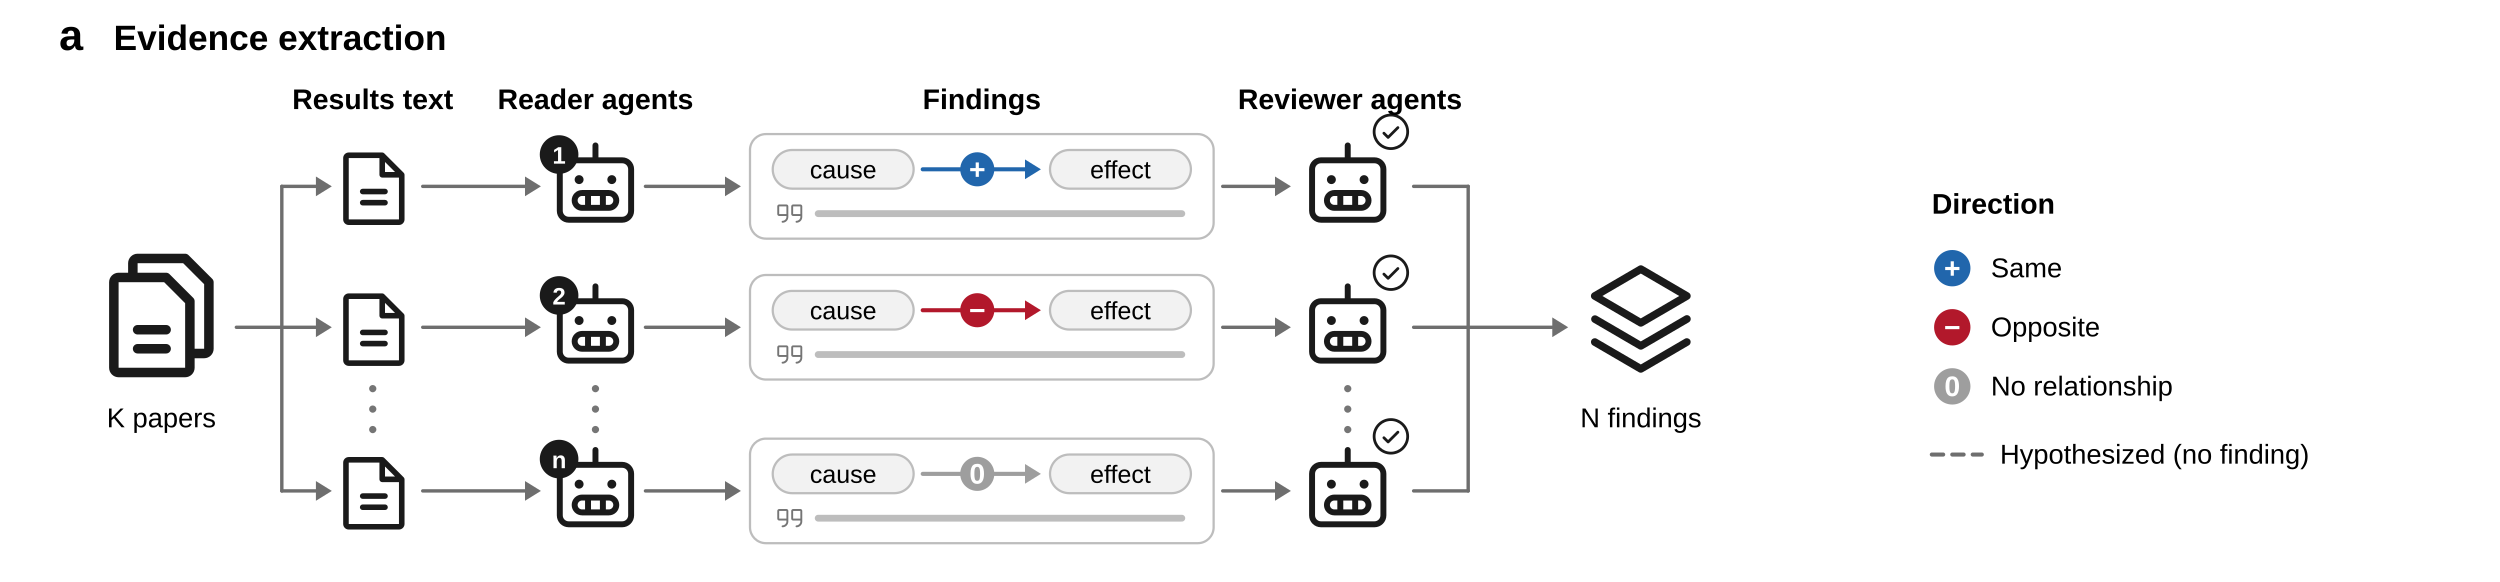
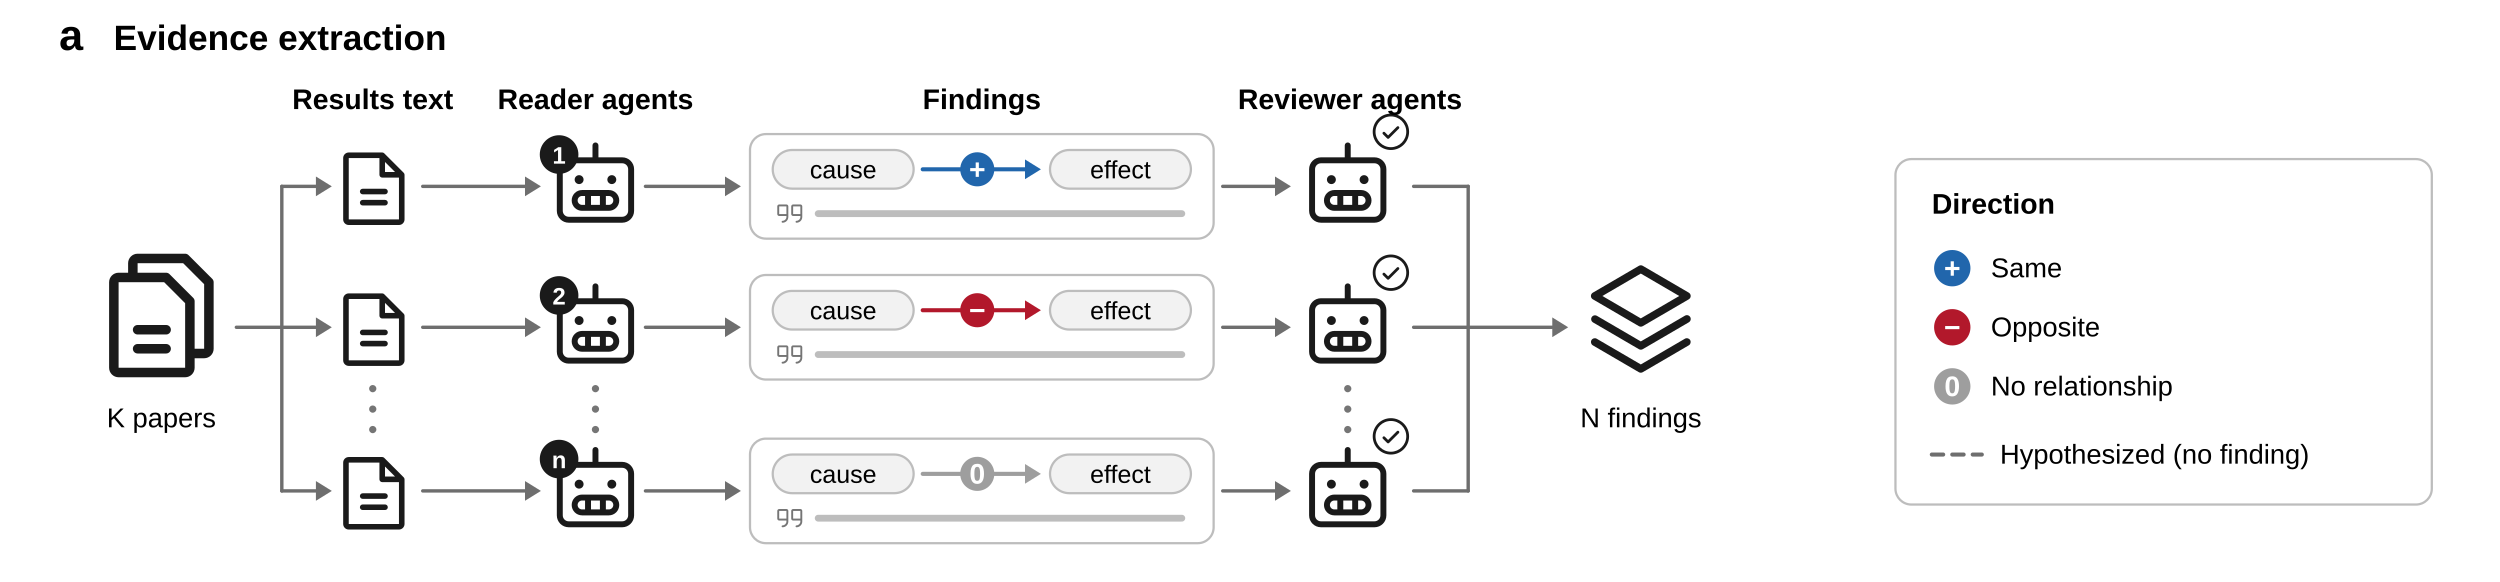
<svg xmlns="http://www.w3.org/2000/svg" viewBox="0 6 1100 256" font-family="Arial, Liberation Sans, Helvetica, sans-serif" role="img">
  <rect x="0" y="0" width="1100" height="850" rx="0" fill="#FFFFFF" />
  <text x="26" y="28" font-size="19" fill="#000000" font-weight="bold">a</text>
  <text x="50" y="28" font-size="15.5" fill="#000000" font-weight="bold">Evidence extraction</text>
  <g transform="translate(37.55,111.36) scale(0.2613636)">
    <path d="M213.66,66.34l-40-40A8,8,0,0,0,168,24H88A16,16,0,0,0,72,40V56H56A16,16,0,0,0,40,72V216a16,16,0,0,0,16,16H168a16,16,0,0,0,16-16V200h16a16,16,0,0,0,16-16V72A8,8,0,0,0,213.66,66.34ZM168,216H56V72h76.69L168,107.31v84.53c0,.06,0,.11,0,.16s0,.1,0,.16V216Zm32-32H184V104a8,8,0,0,0-2.34-5.66l-40-40A8,8,0,0,0,136,56H88V40h76.69L200,75.31Zm-56-32a8,8,0,0,1-8,8H88a8,8,0,0,1,0-16h48A8,8,0,0,1,144,152Zm0,32a8,8,0,0,1-8,8H88a8,8,0,0,1,0-16h48A8,8,0,0,1,144,184Z" fill="#1A1A1A" fill-rule="evenodd" />
  </g>
  <text x="71" y="194" font-size="12" fill="#000000" text-anchor="middle">K papers</text>
  <line x1="104" y1="150" x2="124" y2="150" stroke="#6E6E6E" stroke-width="1.5" stroke-linecap="round" />
  <line x1="124" y1="88" x2="124" y2="222" stroke="#6E6E6E" stroke-width="1.5" stroke-linecap="round" />
  <text x="164" y="54" font-size="12.5" fill="#000000" font-weight="bold" text-anchor="middle">Results text</text>
  <circle cx="164" cy="177" r="1.6" fill="#757575" />
  <circle cx="164" cy="186" r="1.6" fill="#757575" />
  <circle cx="164" cy="195" r="1.6" fill="#757575" />
  <text x="262" y="54" font-size="12.5" fill="#000000" font-weight="bold" text-anchor="middle">Reader agents</text>
  <line x1="124" y1="88" x2="139.0" y2="88.0" stroke="#6E6E6E" stroke-width="1.5" stroke-linecap="round" />
  <polygon points="146.00,88.00 139.00,83.66 139.00,92.34" fill="#6E6E6E" />
  <g transform="translate(144.86,69.41) scale(0.1534091)">
    <path d="M213.66,82.34l-56-56A8,8,0,0,0,152,24H56A16,16,0,0,0,40,40V216a16,16,0,0,0,16,16H200a16,16,0,0,0,16-16V88A8,8,0,0,0,213.66,82.34ZM160,51.31,188.69,80H160ZM200,216H56V40h88V88a8,8,0,0,0,8,8h48V216Zm-32-80a8,8,0,0,1-8,8H96a8,8,0,0,1,0-16h64A8,8,0,0,1,168,136Zm0,32a8,8,0,0,1-8,8H96a8,8,0,0,1,0-16h64A8,8,0,0,1,168,168Z" fill="#1A1A1A" fill-rule="evenodd" />
  </g>
  <line x1="186" y1="88" x2="231.0" y2="88.0" stroke="#6E6E6E" stroke-width="1.5" stroke-linecap="round" />
  <polygon points="238.00,88.00 231.00,83.66 231.00,92.34" fill="#6E6E6E" />
  <g transform="translate(241.08,67.38) scale(0.1634615)">
    <path d="M200,48H136V16a8,8,0,0,0-16,0V48H56A32,32,0,0,0,24,80V192a32,32,0,0,0,32,32H200a32,32,0,0,0,32-32V80A32,32,0,0,0,200,48Zm16,144a16,16,0,0,1-16,16H56a16,16,0,0,1-16-16V80A16,16,0,0,1,56,64H200a16,16,0,0,1,16,16Zm-52-56H92a28,28,0,0,0,0,56h72a28,28,0,0,0,0-56Zm-24,16v24H116V152ZM80,164a12,12,0,0,1,12-12h8v24H92A12,12,0,0,1,80,164Zm84,12h-8V152h8a12,12,0,0,1,0,24ZM72,108a12,12,0,1,1,12,12A12,12,0,0,1,72,108Zm88,0a12,12,0,1,1,12,12A12,12,0,0,1,160,108Z" fill="#1A1A1A" fill-rule="evenodd" />
  </g>
  <circle cx="246" cy="74" r="8.5" fill="#1A1A1A" />
  <text x="246" y="78" font-size="10.5" fill="#FFFFFF" font-weight="bold" text-anchor="middle">1</text>
  <line x1="124" y1="150" x2="139.0" y2="150.0" stroke="#6E6E6E" stroke-width="1.5" stroke-linecap="round" />
  <polygon points="146.00,150.00 139.00,145.66 139.00,154.34" fill="#6E6E6E" />
  <g transform="translate(144.86,131.41) scale(0.1534091)">
    <path d="M213.66,82.34l-56-56A8,8,0,0,0,152,24H56A16,16,0,0,0,40,40V216a16,16,0,0,0,16,16H200a16,16,0,0,0,16-16V88A8,8,0,0,0,213.66,82.34ZM160,51.31,188.69,80H160ZM200,216H56V40h88V88a8,8,0,0,0,8,8h48V216Zm-32-80a8,8,0,0,1-8,8H96a8,8,0,0,1,0-16h64A8,8,0,0,1,168,136Zm0,32a8,8,0,0,1-8,8H96a8,8,0,0,1,0-16h64A8,8,0,0,1,168,168Z" fill="#1A1A1A" fill-rule="evenodd" />
  </g>
  <line x1="186" y1="150" x2="231.0" y2="150.0" stroke="#6E6E6E" stroke-width="1.5" stroke-linecap="round" />
  <polygon points="238.00,150.00 231.00,145.66 231.00,154.34" fill="#6E6E6E" />
  <g transform="translate(241.08,129.38) scale(0.1634615)">
    <path d="M200,48H136V16a8,8,0,0,0-16,0V48H56A32,32,0,0,0,24,80V192a32,32,0,0,0,32,32H200a32,32,0,0,0,32-32V80A32,32,0,0,0,200,48Zm16,144a16,16,0,0,1-16,16H56a16,16,0,0,1-16-16V80A16,16,0,0,1,56,64H200a16,16,0,0,1,16,16Zm-52-56H92a28,28,0,0,0,0,56h72a28,28,0,0,0,0-56Zm-24,16v24H116V152ZM80,164a12,12,0,0,1,12-12h8v24H92A12,12,0,0,1,80,164Zm84,12h-8V152h8a12,12,0,0,1,0,24ZM72,108a12,12,0,1,1,12,12A12,12,0,0,1,72,108Zm88,0a12,12,0,1,1,12,12A12,12,0,0,1,160,108Z" fill="#1A1A1A" fill-rule="evenodd" />
  </g>
  <circle cx="246" cy="136" r="8.5" fill="#1A1A1A" />
  <text x="246" y="140" font-size="10.5" fill="#FFFFFF" font-weight="bold" text-anchor="middle">2</text>
  <line x1="124" y1="222" x2="139.0" y2="222.0" stroke="#6E6E6E" stroke-width="1.5" stroke-linecap="round" />
  <polygon points="146.00,222.00 139.00,217.66 139.00,226.34" fill="#6E6E6E" />
  <g transform="translate(144.86,203.41) scale(0.1534091)">
    <path d="M213.66,82.34l-56-56A8,8,0,0,0,152,24H56A16,16,0,0,0,40,40V216a16,16,0,0,0,16,16H200a16,16,0,0,0,16-16V88A8,8,0,0,0,213.66,82.34ZM160,51.31,188.69,80H160ZM200,216H56V40h88V88a8,8,0,0,0,8,8h48V216Zm-32-80a8,8,0,0,1-8,8H96a8,8,0,0,1,0-16h64A8,8,0,0,1,168,136Zm0,32a8,8,0,0,1-8,8H96a8,8,0,0,1,0-16h64A8,8,0,0,1,168,168Z" fill="#1A1A1A" fill-rule="evenodd" />
  </g>
  <line x1="186" y1="222" x2="231.0" y2="222.0" stroke="#6E6E6E" stroke-width="1.5" stroke-linecap="round" />
  <polygon points="238.00,222.00 231.00,217.66 231.00,226.34" fill="#6E6E6E" />
  <g transform="translate(241.08,201.38) scale(0.1634615)">
    <path d="M200,48H136V16a8,8,0,0,0-16,0V48H56A32,32,0,0,0,24,80V192a32,32,0,0,0,32,32H200a32,32,0,0,0,32-32V80A32,32,0,0,0,200,48Zm16,144a16,16,0,0,1-16,16H56a16,16,0,0,1-16-16V80A16,16,0,0,1,56,64H200a16,16,0,0,1,16,16Zm-52-56H92a28,28,0,0,0,0,56h72a28,28,0,0,0,0-56Zm-24,16v24H116V152ZM80,164a12,12,0,0,1,12-12h8v24H92A12,12,0,0,1,80,164Zm84,12h-8V152h8a12,12,0,0,1,0,24ZM72,108a12,12,0,1,1,12,12A12,12,0,0,1,72,108Zm88,0a12,12,0,1,1,12,12A12,12,0,0,1,160,108Z" fill="#1A1A1A" fill-rule="evenodd" />
  </g>
  <circle cx="246" cy="208" r="8.5" fill="#1A1A1A" />
  <text x="246" y="212" font-size="10.5" fill="#FFFFFF" font-weight="bold" text-anchor="middle">n</text>
  <circle cx="262" cy="177" r="1.6" fill="#757575" />
  <circle cx="262" cy="186" r="1.6" fill="#757575" />
  <circle cx="262" cy="195" r="1.6" fill="#757575" />
  <text x="432" y="54" font-size="12.5" fill="#000000" font-weight="bold" text-anchor="middle">Findings</text>
  <line x1="284" y1="88" x2="319.0" y2="88.0" stroke="#6E6E6E" stroke-width="1.5" stroke-linecap="round" />
  <polygon points="326.00,88.00 319.00,83.66 319.00,92.34" fill="#6E6E6E" />
  <rect x="330" y="65.0" width="204" height="46" rx="7" fill="#FFFFFF" stroke="#BDBDBD" stroke-width="1" />
  <rect x="340" y="72.0" width="62" height="17" rx="8.5" fill="#F2F2F2" stroke="#BDBDBD" stroke-width="1" />
  <text x="371.0" y="84.46" font-size="11" fill="#000000" text-anchor="middle">cause</text>
  <rect x="462" y="72.0" width="62" height="17" rx="8.5" fill="#F2F2F2" stroke="#BDBDBD" stroke-width="1" />
  <text x="493.0" y="84.46" font-size="11" fill="#000000" text-anchor="middle">effect</text>
  <line x1="406" y1="80.5" x2="451.0" y2="80.5" stroke="#2166AC" stroke-width="1.8" stroke-linecap="round" />
  <polygon points="458.00,80.50 451.00,76.16 451.00,84.84" fill="#2166AC" />
  <circle cx="430.0" cy="80.5" r="7.5" fill="#2166AC" />
  <text x="430.0" y="84.8" font-size="12.5" fill="#FFFFFF" font-weight="bold" text-anchor="middle">+</text>
  <g transform="translate(340.73,93.00) scale(0.05288462)">
    <path d="M100,56H40A16,16,0,0,0,24,72v64a16,16,0,0,0,16,16h60v8a32,32,0,0,1-32,32,8,8,0,0,0,0,16,48.05,48.05,0,0,0,48-48V72A16,16,0,0,0,100,56Zm0,80H40V72h60ZM216,56H156a16,16,0,0,0-16,16v64a16,16,0,0,0,16,16h60v8a32,32,0,0,1-32,32,8,8,0,0,0,0,16,48.05,48.05,0,0,0,48-48V72A16,16,0,0,0,216,56Zm0,80H156V72h60Z" fill="#757575" fill-rule="evenodd" />
  </g>
  <line x1="360" y1="100.0" x2="520" y2="100.0" stroke="#BDBDBD" stroke-width="3" stroke-linecap="round" />
  <line x1="538" y1="88" x2="561.0" y2="88.0" stroke="#6E6E6E" stroke-width="1.5" stroke-linecap="round" />
  <polygon points="568.00,88.00 561.00,83.66 561.00,92.34" fill="#6E6E6E" />
  <g transform="translate(572.08,67.38) scale(0.1634615)">
    <path d="M200,48H136V16a8,8,0,0,0-16,0V48H56A32,32,0,0,0,24,80V192a32,32,0,0,0,32,32H200a32,32,0,0,0,32-32V80A32,32,0,0,0,200,48Zm16,144a16,16,0,0,1-16,16H56a16,16,0,0,1-16-16V80A16,16,0,0,1,56,64H200a16,16,0,0,1,16,16Zm-52-56H92a28,28,0,0,0,0,56h72a28,28,0,0,0,0-56Zm-24,16v24H116V152ZM80,164a12,12,0,0,1,12-12h8v24H92A12,12,0,0,1,80,164Zm84,12h-8V152h8a12,12,0,0,1,0,24ZM72,108a12,12,0,1,1,12,12A12,12,0,0,1,72,108Zm88,0a12,12,0,1,1,12,12A12,12,0,0,1,160,108Z" fill="#1A1A1A" fill-rule="evenodd" />
  </g>
  <g transform="translate(602.15,54.15) scale(0.07692308)">
    <path d="M173.66,98.34a8,8,0,0,1,0,11.32l-56,56a8,8,0,0,1-11.32,0l-24-24a8,8,0,0,1,11.32-11.32L112,148.69l50.34-50.35A8,8,0,0,1,173.66,98.34ZM232,128A104,104,0,1,1,128,24,104.11,104.11,0,0,1,232,128Zm-16,0a88,88,0,1,0-88,88A88.1,88.1,0,0,0,216,128Z" fill="#1A1A1A" fill-rule="evenodd" />
  </g>
  <line x1="622" y1="88" x2="646" y2="88" stroke="#6E6E6E" stroke-width="1.5" stroke-linecap="round" />
  <line x1="284" y1="150" x2="319.0" y2="150.0" stroke="#6E6E6E" stroke-width="1.5" stroke-linecap="round" />
  <polygon points="326.00,150.00 319.00,145.66 319.00,154.34" fill="#6E6E6E" />
  <rect x="330" y="127.0" width="204" height="46" rx="7" fill="#FFFFFF" stroke="#BDBDBD" stroke-width="1" />
  <rect x="340" y="134.0" width="62" height="17" rx="8.5" fill="#F2F2F2" stroke="#BDBDBD" stroke-width="1" />
  <text x="371.0" y="146.46" font-size="11" fill="#000000" text-anchor="middle">cause</text>
  <rect x="462" y="134.0" width="62" height="17" rx="8.5" fill="#F2F2F2" stroke="#BDBDBD" stroke-width="1" />
  <text x="493.0" y="146.46" font-size="11" fill="#000000" text-anchor="middle">effect</text>
  <line x1="406" y1="142.5" x2="451.0" y2="142.5" stroke="#B2182B" stroke-width="1.8" stroke-linecap="round" />
  <polygon points="458.00,142.50 451.00,138.16 451.00,146.84" fill="#B2182B" />
  <circle cx="430.0" cy="142.5" r="7.5" fill="#B2182B" />
  <text x="430.0" y="146.8" font-size="12.5" fill="#FFFFFF" font-weight="bold" text-anchor="middle">−</text>
  <g transform="translate(340.73,155.00) scale(0.05288462)">
    <path d="M100,56H40A16,16,0,0,0,24,72v64a16,16,0,0,0,16,16h60v8a32,32,0,0,1-32,32,8,8,0,0,0,0,16,48.05,48.05,0,0,0,48-48V72A16,16,0,0,0,100,56Zm0,80H40V72h60ZM216,56H156a16,16,0,0,0-16,16v64a16,16,0,0,0,16,16h60v8a32,32,0,0,1-32,32,8,8,0,0,0,0,16,48.05,48.05,0,0,0,48-48V72A16,16,0,0,0,216,56Zm0,80H156V72h60Z" fill="#757575" fill-rule="evenodd" />
  </g>
  <line x1="360" y1="162.0" x2="520" y2="162.0" stroke="#BDBDBD" stroke-width="3" stroke-linecap="round" />
  <line x1="538" y1="150" x2="561.0" y2="150.0" stroke="#6E6E6E" stroke-width="1.5" stroke-linecap="round" />
  <polygon points="568.00,150.00 561.00,145.66 561.00,154.34" fill="#6E6E6E" />
  <g transform="translate(572.08,129.38) scale(0.1634615)">
    <path d="M200,48H136V16a8,8,0,0,0-16,0V48H56A32,32,0,0,0,24,80V192a32,32,0,0,0,32,32H200a32,32,0,0,0,32-32V80A32,32,0,0,0,200,48Zm16,144a16,16,0,0,1-16,16H56a16,16,0,0,1-16-16V80A16,16,0,0,1,56,64H200a16,16,0,0,1,16,16Zm-52-56H92a28,28,0,0,0,0,56h72a28,28,0,0,0,0-56Zm-24,16v24H116V152ZM80,164a12,12,0,0,1,12-12h8v24H92A12,12,0,0,1,80,164Zm84,12h-8V152h8a12,12,0,0,1,0,24ZM72,108a12,12,0,1,1,12,12A12,12,0,0,1,72,108Zm88,0a12,12,0,1,1,12,12A12,12,0,0,1,160,108Z" fill="#1A1A1A" fill-rule="evenodd" />
  </g>
  <g transform="translate(602.15,116.15) scale(0.07692308)">
    <path d="M173.66,98.34a8,8,0,0,1,0,11.32l-56,56a8,8,0,0,1-11.32,0l-24-24a8,8,0,0,1,11.32-11.32L112,148.69l50.34-50.35A8,8,0,0,1,173.66,98.34ZM232,128A104,104,0,1,1,128,24,104.11,104.11,0,0,1,232,128Zm-16,0a88,88,0,1,0-88,88A88.1,88.1,0,0,0,216,128Z" fill="#1A1A1A" fill-rule="evenodd" />
  </g>
  <line x1="622" y1="150" x2="646" y2="150" stroke="#6E6E6E" stroke-width="1.5" stroke-linecap="round" />
  <line x1="284" y1="222" x2="319.0" y2="222.0" stroke="#6E6E6E" stroke-width="1.5" stroke-linecap="round" />
  <polygon points="326.00,222.00 319.00,217.66 319.00,226.34" fill="#6E6E6E" />
  <rect x="330" y="199.0" width="204" height="46" rx="7" fill="#FFFFFF" stroke="#BDBDBD" stroke-width="1" />
  <rect x="340" y="206.0" width="62" height="17" rx="8.5" fill="#F2F2F2" stroke="#BDBDBD" stroke-width="1" />
  <text x="371.0" y="218.46" font-size="11" fill="#000000" text-anchor="middle">cause</text>
  <rect x="462" y="206.0" width="62" height="17" rx="8.5" fill="#F2F2F2" stroke="#BDBDBD" stroke-width="1" />
  <text x="493.0" y="218.46" font-size="11" fill="#000000" text-anchor="middle">effect</text>
  <line x1="406" y1="214.5" x2="451.0" y2="214.5" stroke="#9E9E9E" stroke-width="1.8" stroke-linecap="round" />
  <polygon points="458.00,214.50 451.00,210.16 451.00,218.84" fill="#9E9E9E" />
  <circle cx="430.0" cy="214.5" r="7.5" fill="#9E9E9E" />
  <text x="430.0" y="218.8" font-size="12.5" fill="#FFFFFF" font-weight="bold" text-anchor="middle">0</text>
  <g transform="translate(340.73,227.00) scale(0.05288462)">
    <path d="M100,56H40A16,16,0,0,0,24,72v64a16,16,0,0,0,16,16h60v8a32,32,0,0,1-32,32,8,8,0,0,0,0,16,48.05,48.05,0,0,0,48-48V72A16,16,0,0,0,100,56Zm0,80H40V72h60ZM216,56H156a16,16,0,0,0-16,16v64a16,16,0,0,0,16,16h60v8a32,32,0,0,1-32,32,8,8,0,0,0,0,16,48.05,48.05,0,0,0,48-48V72A16,16,0,0,0,216,56Zm0,80H156V72h60Z" fill="#757575" fill-rule="evenodd" />
  </g>
  <line x1="360" y1="234.0" x2="520" y2="234.0" stroke="#BDBDBD" stroke-width="3" stroke-linecap="round" />
  <line x1="538" y1="222" x2="561.0" y2="222.0" stroke="#6E6E6E" stroke-width="1.5" stroke-linecap="round" />
  <polygon points="568.00,222.00 561.00,217.66 561.00,226.34" fill="#6E6E6E" />
  <g transform="translate(572.08,201.38) scale(0.1634615)">
    <path d="M200,48H136V16a8,8,0,0,0-16,0V48H56A32,32,0,0,0,24,80V192a32,32,0,0,0,32,32H200a32,32,0,0,0,32-32V80A32,32,0,0,0,200,48Zm16,144a16,16,0,0,1-16,16H56a16,16,0,0,1-16-16V80A16,16,0,0,1,56,64H200a16,16,0,0,1,16,16Zm-52-56H92a28,28,0,0,0,0,56h72a28,28,0,0,0,0-56Zm-24,16v24H116V152ZM80,164a12,12,0,0,1,12-12h8v24H92A12,12,0,0,1,80,164Zm84,12h-8V152h8a12,12,0,0,1,0,24ZM72,108a12,12,0,1,1,12,12A12,12,0,0,1,72,108Zm88,0a12,12,0,1,1,12,12A12,12,0,0,1,160,108Z" fill="#1A1A1A" fill-rule="evenodd" />
  </g>
  <g transform="translate(602.15,188.15) scale(0.07692308)">
    <path d="M173.66,98.34a8,8,0,0,1,0,11.32l-56,56a8,8,0,0,1-11.32,0l-24-24a8,8,0,0,1,11.32-11.32L112,148.69l50.34-50.35A8,8,0,0,1,173.66,98.34ZM232,128A104,104,0,1,1,128,24,104.11,104.11,0,0,1,232,128Zm-16,0a88,88,0,1,0-88,88A88.1,88.1,0,0,0,216,128Z" fill="#1A1A1A" fill-rule="evenodd" />
  </g>
  <line x1="622" y1="222" x2="646" y2="222" stroke="#6E6E6E" stroke-width="1.5" stroke-linecap="round" />
  <line x1="646" y1="88" x2="646" y2="222" stroke="#6E6E6E" stroke-width="1.5" stroke-linecap="round" />
  <line x1="646" y1="150" x2="683.0" y2="150.0" stroke="#6E6E6E" stroke-width="1.5" stroke-linecap="round" />
  <polygon points="690.00,150.00 683.00,145.66 683.00,154.34" fill="#6E6E6E" />
  <text x="594" y="54" font-size="12.5" fill="#000000" font-weight="bold" text-anchor="middle">Reviewer agents</text>
  <circle cx="593" cy="177" r="1.6" fill="#757575" />
  <circle cx="593" cy="186" r="1.6" fill="#757575" />
  <circle cx="593" cy="195" r="1.6" fill="#757575" />
  <g transform="translate(694.94,119.35) scale(0.2110312)">
    <path d="M230.91,172A8,8,0,0,1,228,182.91l-96,56a8,8,0,0,1-8.06,0l-96-56A8,8,0,0,1,36,169.09l92,53.65,92-53.65A8,8,0,0,1,230.91,172ZM220,121.09l-92,53.65L36,121.09A8,8,0,0,0,28,134.91l96,56a8,8,0,0,0,8.06,0l96-56A8,8,0,1,0,220,121.09ZM24,80a8,8,0,0,1,4-6.91l96-56a8,8,0,0,1,8.06,0l96,56a8,8,0,0,1,0,13.82l-96,56a8,8,0,0,1-8.06,0l-96-56A8,8,0,0,1,24,80Zm23.88,0L128,126.74,208.12,80,128,33.26Z" fill="#1A1A1A" fill-rule="evenodd" />
  </g>
  <text x="722" y="194" font-size="12" fill="#000000" text-anchor="middle">N findings</text>
+   <rect x="834" y="76" width="236" height="152" rx="7" fill="#FFFFFF" stroke="#BDBDBD" stroke-width="1" />
  <text x="850" y="100" font-size="12.5" fill="#000000" font-weight="bold">Direction</text>
  <circle cx="859" cy="124" r="8" fill="#2166AC" />
  <text x="859" y="128.3" font-size="12.5" fill="#FFFFFF" font-weight="bold" text-anchor="middle">+</text>
  <text x="876" y="128" font-size="12" fill="#000000">Same</text>
  <circle cx="859" cy="150" r="8" fill="#B2182B" />
  <text x="859" y="154.3" font-size="12.5" fill="#FFFFFF" font-weight="bold" text-anchor="middle">−</text>
  <text x="876" y="154" font-size="12" fill="#000000">Opposite</text>
  <circle cx="859" cy="176" r="8" fill="#9E9E9E" />
  <text x="859" y="180.3" font-size="12.5" fill="#FFFFFF" font-weight="bold" text-anchor="middle">0</text>
  <text x="876" y="180" font-size="12" fill="#000000">No relationship</text>
  <line x1="850" y1="206" x2="872" y2="206" stroke="#6E6E6E" stroke-width="1.8" stroke-linecap="round" stroke-dasharray="5 4" />
  <text x="880" y="210" font-size="12" fill="#000000">Hypothesized (no finding)</text>
  <text x="26" y="310" font-size="19" fill="#000000" font-weight="bold">b</text>
  <text x="50" y="310" font-size="15.5" fill="#000000" font-weight="bold">Variable grouping and pooled connections</text>
  <rect x="62" y="346" width="58" height="12" rx="6.0" fill="#F2F2F2" stroke="#BDBDBD" stroke-width="1" />
  <rect x="62" y="367" width="58" height="12" rx="6.0" fill="#F2F2F2" stroke="#BDBDBD" stroke-width="1" />
  <rect x="62" y="388" width="58" height="12" rx="6.0" fill="#F2F2F2" stroke="#BDBDBD" stroke-width="1" />
  <rect x="62" y="409" width="58" height="12" rx="6.0" fill="#F2F2F2" stroke="#BDBDBD" stroke-width="1" />
  <rect x="62" y="430" width="58" height="12" rx="6.0" fill="#F2F2F2" stroke="#BDBDBD" stroke-width="1" />
  <rect x="62" y="451" width="58" height="12" rx="6.0" fill="#F2F2F2" stroke="#BDBDBD" stroke-width="1" />
  <rect x="62" y="472" width="58" height="12" rx="6.0" fill="#F2F2F2" stroke="#BDBDBD" stroke-width="1" />
  <rect x="62" y="493" width="58" height="12" rx="6.0" fill="#F2F2F2" stroke="#BDBDBD" stroke-width="1" />
  <rect x="222" y="355.0" width="66" height="15" rx="7.5" fill="#E3E3E3" stroke="#ADADAD" stroke-width="1" />
  <line x1="120" y1="352" x2="196" y2="352" stroke="#6E6E6E" stroke-width="1.3" stroke-linecap="round" />
  <line x1="196" y1="352" x2="196" y2="362.5" stroke="#6E6E6E" stroke-width="1.3" stroke-linecap="round" />
  <line x1="196" y1="362.5" x2="222" y2="362.5" stroke="#6E6E6E" stroke-width="1.3" stroke-linecap="round" />
  <line x1="120" y1="373" x2="196" y2="373" stroke="#6E6E6E" stroke-width="1.3" stroke-linecap="round" />
  <line x1="196" y1="373" x2="196" y2="362.5" stroke="#6E6E6E" stroke-width="1.3" stroke-linecap="round" />
  <line x1="196" y1="362.5" x2="222" y2="362.5" stroke="#6E6E6E" stroke-width="1.3" stroke-linecap="round" />
  <rect x="222" y="386.5" width="66" height="15" rx="7.5" fill="#E3E3E3" stroke="#ADADAD" stroke-width="1" />
  <line x1="120" y1="394" x2="196" y2="394" stroke="#6E6E6E" stroke-width="1.3" stroke-linecap="round" />
  <line x1="196" y1="394" x2="196" y2="394.0" stroke="#6E6E6E" stroke-width="1.3" stroke-linecap="round" />
  <line x1="196" y1="394.0" x2="222" y2="394.0" stroke="#6E6E6E" stroke-width="1.3" stroke-linecap="round" />
  <rect x="222" y="418.0" width="66" height="15" rx="7.5" fill="#E3E3E3" stroke="#ADADAD" stroke-width="1" />
  <line x1="120" y1="415" x2="196" y2="415" stroke="#6E6E6E" stroke-width="1.3" stroke-linecap="round" />
  <line x1="196" y1="415" x2="196" y2="425.5" stroke="#6E6E6E" stroke-width="1.3" stroke-linecap="round" />
  <line x1="196" y1="425.5" x2="222" y2="425.5" stroke="#6E6E6E" stroke-width="1.3" stroke-linecap="round" />
  <line x1="120" y1="436" x2="196" y2="436" stroke="#6E6E6E" stroke-width="1.3" stroke-linecap="round" />
  <line x1="196" y1="436" x2="196" y2="425.5" stroke="#6E6E6E" stroke-width="1.3" stroke-linecap="round" />
  <line x1="196" y1="425.5" x2="222" y2="425.5" stroke="#6E6E6E" stroke-width="1.3" stroke-linecap="round" />
  <rect x="222" y="460.0" width="66" height="15" rx="7.5" fill="#E3E3E3" stroke="#ADADAD" stroke-width="1" />
  <line x1="120" y1="457" x2="196" y2="457" stroke="#6E6E6E" stroke-width="1.3" stroke-linecap="round" />
  <line x1="196" y1="457" x2="196" y2="467.5" stroke="#6E6E6E" stroke-width="1.3" stroke-linecap="round" />
  <line x1="196" y1="467.5" x2="222" y2="467.5" stroke="#6E6E6E" stroke-width="1.3" stroke-linecap="round" />
  <line x1="120" y1="478" x2="196" y2="478" stroke="#6E6E6E" stroke-width="1.3" stroke-linecap="round" />
  <line x1="196" y1="478" x2="196" y2="467.5" stroke="#6E6E6E" stroke-width="1.3" stroke-linecap="round" />
  <line x1="196" y1="467.5" x2="222" y2="467.5" stroke="#6E6E6E" stroke-width="1.3" stroke-linecap="round" />
  <rect x="222" y="491.5" width="66" height="15" rx="7.5" fill="#E3E3E3" stroke="#ADADAD" stroke-width="1" />
  <line x1="120" y1="499" x2="196" y2="499" stroke="#6E6E6E" stroke-width="1.3" stroke-linecap="round" />
  <line x1="196" y1="499" x2="196" y2="499.0" stroke="#6E6E6E" stroke-width="1.3" stroke-linecap="round" />
  <line x1="196" y1="499.0" x2="222" y2="499.0" stroke="#6E6E6E" stroke-width="1.3" stroke-linecap="round" />
  <rect x="392" y="364.25" width="74" height="28" rx="7" fill="#FFFFFF" stroke="#1A1A1A" stroke-width="1" />
  <text x="429.0" y="382.93" font-size="13" fill="#000000" font-weight="bold" text-anchor="middle">A</text>
  <line x1="288" y1="362.5" x2="366" y2="362.5" stroke="#6E6E6E" stroke-width="1.3" stroke-linecap="round" />
  <line x1="366" y1="362.5" x2="366" y2="378.25" stroke="#6E6E6E" stroke-width="1.3" stroke-linecap="round" />
  <line x1="366" y1="378.25" x2="392" y2="378.25" stroke="#6E6E6E" stroke-width="1.3" stroke-linecap="round" />
  <line x1="288" y1="394.0" x2="366" y2="394.0" stroke="#6E6E6E" stroke-width="1.3" stroke-linecap="round" />
  <line x1="366" y1="394.0" x2="366" y2="378.25" stroke="#6E6E6E" stroke-width="1.3" stroke-linecap="round" />
  <line x1="366" y1="378.25" x2="392" y2="378.25" stroke="#6E6E6E" stroke-width="1.3" stroke-linecap="round" />
  <rect x="392" y="411.5" width="74" height="28" rx="7" fill="#FFFFFF" stroke="#1A1A1A" stroke-width="1" />
  <text x="429.0" y="430.18" font-size="13" fill="#000000" font-weight="bold" text-anchor="middle">B</text>
  <line x1="288" y1="425.5" x2="366" y2="425.5" stroke="#6E6E6E" stroke-width="1.3" stroke-linecap="round" />
  <line x1="366" y1="425.5" x2="366" y2="425.5" stroke="#6E6E6E" stroke-width="1.3" stroke-linecap="round" />
  <line x1="366" y1="425.5" x2="392" y2="425.5" stroke="#6E6E6E" stroke-width="1.3" stroke-linecap="round" />
  <rect x="392" y="469.25" width="74" height="28" rx="7" fill="#FFFFFF" stroke="#1A1A1A" stroke-width="1" />
  <text x="429.0" y="487.93" font-size="13" fill="#000000" font-weight="bold" text-anchor="middle">C</text>
  <line x1="288" y1="467.5" x2="366" y2="467.5" stroke="#6E6E6E" stroke-width="1.3" stroke-linecap="round" />
  <line x1="366" y1="467.5" x2="366" y2="483.25" stroke="#6E6E6E" stroke-width="1.3" stroke-linecap="round" />
  <line x1="366" y1="483.25" x2="392" y2="483.25" stroke="#6E6E6E" stroke-width="1.3" stroke-linecap="round" />
  <line x1="288" y1="499.0" x2="366" y2="499.0" stroke="#6E6E6E" stroke-width="1.3" stroke-linecap="round" />
  <line x1="366" y1="499.0" x2="366" y2="483.25" stroke="#6E6E6E" stroke-width="1.3" stroke-linecap="round" />
  <line x1="366" y1="483.25" x2="392" y2="483.25" stroke="#6E6E6E" stroke-width="1.3" stroke-linecap="round" />
  <text x="91" y="528" font-size="12" fill="#000000" text-anchor="middle">Variable names</text>
  <text x="255" y="528" font-size="12" fill="#000000" text-anchor="middle">Fine codes</text>
  <text x="429" y="528" font-size="12" fill="#000000" text-anchor="middle">Constructs</text>
  <g transform="translate(135.00,508.00) scale(0.125)">
    <path d="M200,48H136V16a8,8,0,0,0-16,0V48H56A32,32,0,0,0,24,80V192a32,32,0,0,0,32,32H200a32,32,0,0,0,32-32V80A32,32,0,0,0,200,48Zm16,144a16,16,0,0,1-16,16H56a16,16,0,0,1-16-16V80A16,16,0,0,1,56,64H200a16,16,0,0,1,16,16Zm-52-56H92a28,28,0,0,0,0,56h72a28,28,0,0,0,0-56Zm-24,16v24H116V152ZM80,164a12,12,0,0,1,12-12h8v24H92A12,12,0,0,1,80,164Zm84,12h-8V152h8a12,12,0,0,1,0,24ZM72,108a12,12,0,1,1,12,12A12,12,0,0,1,72,108Zm88,0a12,12,0,1,1,12,12A12,12,0,0,1,160,108Z" fill="#1A1A1A" fill-rule="evenodd" />
  </g>
  <g transform="translate(303.00,508.00) scale(0.125)">
    <path d="M200,48H136V16a8,8,0,0,0-16,0V48H56A32,32,0,0,0,24,80V192a32,32,0,0,0,32,32H200a32,32,0,0,0,32-32V80A32,32,0,0,0,200,48Zm16,144a16,16,0,0,1-16,16H56a16,16,0,0,1-16-16V80A16,16,0,0,1,56,64H200a16,16,0,0,1,16,16Zm-52-56H92a28,28,0,0,0,0,56h72a28,28,0,0,0,0-56Zm-24,16v24H116V152ZM80,164a12,12,0,0,1,12-12h8v24H92A12,12,0,0,1,80,164Zm84,12h-8V152h8a12,12,0,0,1,0,24ZM72,108a12,12,0,1,1,12,12A12,12,0,0,1,72,108Zm88,0a12,12,0,1,1,12,12A12,12,0,0,1,160,108Z" fill="#1A1A1A" fill-rule="evenodd" />
  </g>
  <line x1="486" y1="425" x2="523.0" y2="425.0" stroke="#6E6E6E" stroke-width="1.5" stroke-linecap="round" />
  <polygon points="530.00,425.00 523.00,420.66 523.00,429.34" fill="#6E6E6E" />
  <text x="548" y="344" font-size="11" fill="#000000" letter-spacing="1">Connection</text>
  <text x="666" y="344" font-size="11" fill="#000000" letter-spacing="1">Findings, one square per paper</text>
  <text x="972" y="344" font-size="11" fill="#000000" letter-spacing="1">Net</text>
  <line x1="548" y1="352" x2="1000" y2="352" stroke="#BDBDBD" stroke-width="1" stroke-linecap="round" />
  <rect x="548" y="370" width="30" height="24" rx="7" fill="#FFFFFF" stroke="#1A1A1A" stroke-width="1" />
  <text x="563.0" y="386.32" font-size="12" fill="#000000" font-weight="bold" text-anchor="middle">A</text>
  <line x1="584" y1="382" x2="603.0" y2="382.0" stroke="#6E6E6E" stroke-width="1.5" stroke-linecap="round" />
  <polygon points="610.00,382.00 603.00,377.66 603.00,386.34" fill="#6E6E6E" />
  <rect x="614" y="370" width="30" height="24" rx="7" fill="#FFFFFF" stroke="#1A1A1A" stroke-width="1" />
  <text x="629.0" y="386.32" font-size="12" fill="#000000" font-weight="bold" text-anchor="middle">B</text>
  <rect x="666" y="374" width="15" height="15" rx="2" fill="#2166AC" />
  <rect x="685" y="374" width="15" height="15" rx="2" fill="#2166AC" />
  <rect x="704" y="374" width="15" height="15" rx="2" fill="#2166AC" />
  <rect x="723" y="374" width="15" height="15" rx="2" fill="#2166AC" />
  <rect x="742" y="374" width="15" height="15" rx="2" fill="#2166AC" />
  <rect x="761" y="374" width="15" height="15" rx="2" fill="#2166AC" />
  <rect x="780" y="374" width="15" height="15" rx="2" fill="#2166AC" />
  <rect x="799" y="374" width="15" height="15" rx="2" fill="#B2182B" />
  <circle cx="984" cy="382" r="9" fill="#2166AC" />
  <text x="984" y="386.3" font-size="12.5" fill="#FFFFFF" font-weight="bold" text-anchor="middle">+</text>
  <line x1="548" y1="405" x2="1000" y2="405" stroke="#E6E6E6" stroke-width="1" stroke-linecap="round" />
  <rect x="548" y="416" width="30" height="24" rx="7" fill="#FFFFFF" stroke="#1A1A1A" stroke-width="1" />
  <text x="563.0" y="432.32" font-size="12" fill="#000000" font-weight="bold" text-anchor="middle">A</text>
  <line x1="584" y1="428" x2="603.0" y2="428.0" stroke="#6E6E6E" stroke-width="1.5" stroke-linecap="round" />
  <polygon points="610.00,428.00 603.00,423.66 603.00,432.34" fill="#6E6E6E" />
  <rect x="614" y="416" width="30" height="24" rx="7" fill="#FFFFFF" stroke="#1A1A1A" stroke-width="1" />
  <text x="629.0" y="432.32" font-size="12" fill="#000000" font-weight="bold" text-anchor="middle">C</text>
  <rect x="666" y="420" width="15" height="15" rx="2" fill="#2166AC" />
  <rect x="685" y="420" width="15" height="15" rx="2" fill="#B2182B" />
  <rect x="704" y="420" width="15" height="15" rx="2" fill="#B2182B" />
  <rect x="723" y="420" width="15" height="15" rx="2" fill="#B2182B" />
  <rect x="742" y="420" width="15" height="15" rx="2" fill="#B2182B" />
  <rect x="761" y="420" width="15" height="15" rx="2" fill="#B2182B" />
  <rect x="780" y="420" width="15" height="15" rx="2" fill="#9E9E9E" />
  <circle cx="984" cy="428" r="9" fill="#B2182B" />
  <text x="984" y="432.3" font-size="12.5" fill="#FFFFFF" font-weight="bold" text-anchor="middle">−</text>
  <line x1="548" y1="451" x2="1000" y2="451" stroke="#E6E6E6" stroke-width="1" stroke-linecap="round" />
  <rect x="548" y="462" width="30" height="24" rx="7" fill="#FFFFFF" stroke="#1A1A1A" stroke-width="1" />
  <text x="563.0" y="478.32" font-size="12" fill="#000000" font-weight="bold" text-anchor="middle">B</text>
  <line x1="584" y1="474" x2="603.0" y2="474.0" stroke="#6E6E6E" stroke-width="1.5" stroke-linecap="round" />
  <polygon points="610.00,474.00 603.00,469.66 603.00,478.34" fill="#6E6E6E" />
  <rect x="614" y="462" width="30" height="24" rx="7" fill="#FFFFFF" stroke="#1A1A1A" stroke-width="1" />
  <text x="629.0" y="478.32" font-size="12" fill="#000000" font-weight="bold" text-anchor="middle">C</text>
  <rect x="666" y="466" width="15" height="15" rx="2" fill="#2166AC" />
  <rect x="685" y="466" width="15" height="15" rx="2" fill="#2166AC" />
  <rect x="704" y="466" width="15" height="15" rx="2" fill="#9E9E9E" />
  <rect x="723" y="466" width="15" height="15" rx="2" fill="#9E9E9E" />
  <rect x="742" y="466" width="15" height="15" rx="2" fill="#B2182B" />
  <text x="984" y="478" font-size="11.5" fill="#000000" text-anchor="middle">mixed</text>
  <line x1="548" y1="497" x2="1000" y2="497" stroke="#E6E6E6" stroke-width="1" stroke-linecap="round" />
  <text x="774" y="528" font-size="12" fill="#000000" text-anchor="middle">Pooled connections</text>
  <text x="26" y="590" font-size="19" fill="#000000" font-weight="bold">c</text>
  <text x="50" y="590" font-size="15.5" fill="#000000" font-weight="bold">Map building</text>
  <line x1="250" y1="698" x2="277.0" y2="698.0" stroke="#6E6E6E" stroke-width="1.5" stroke-linecap="round" />
  <polygon points="284.00,698.00 277.00,693.66 277.00,702.34" fill="#6E6E6E" />
  <line x1="518" y1="698" x2="545.0" y2="698.0" stroke="#6E6E6E" stroke-width="1.5" stroke-linecap="round" />
  <polygon points="552.00,698.00 545.00,693.66 545.00,702.34" fill="#6E6E6E" />
  <line x1="790" y1="698" x2="817.0" y2="698.0" stroke="#6E6E6E" stroke-width="1.5" stroke-linecap="round" />
  <polygon points="824.00,698.00 817.00,693.66 817.00,702.34" fill="#6E6E6E" />
  <rect x="36" y="686" width="30" height="24" rx="7" fill="#FFFFFF" stroke="#1A1A1A" stroke-width="1" />
  <text x="51.0" y="702.32" font-size="12" fill="#000000" font-weight="bold" text-anchor="middle">A</text>
  <line x1="72" y1="698" x2="177.0" y2="698.0" stroke="#6E6E6E" stroke-width="1.5" stroke-linecap="round" />
  <polygon points="184.00,698.00 177.00,693.66 177.00,702.34" fill="#6E6E6E" />
  <rect x="190" y="686" width="30" height="24" rx="7" fill="#FFFFFF" stroke="#1A1A1A" stroke-width="1" />
  <text x="205.0" y="702.32" font-size="12" fill="#000000" font-weight="bold" text-anchor="middle">B</text>
  <rect x="92" y="664" width="15" height="15" rx="2" fill="#2166AC" />
  <rect x="111" y="664" width="15" height="15" rx="2" fill="#2166AC" />
  <rect x="130" y="664" width="15" height="15" rx="2" fill="#2166AC" />
  <rect x="149" y="664" width="15" height="15" rx="2" fill="#B2182B" />
  <line x1="146" y1="661" x2="167" y2="682" stroke="#1A1A1A" stroke-width="2.2" stroke-linecap="round" />
  <line x1="146" y1="682" x2="167" y2="661" stroke="#1A1A1A" stroke-width="2.2" stroke-linecap="round" />
  <g transform="translate(112.00,712.00) scale(0.125)">
    <path d="M200,48H136V16a8,8,0,0,0-16,0V48H56A32,32,0,0,0,24,80V192a32,32,0,0,0,32,32H200a32,32,0,0,0,32-32V80A32,32,0,0,0,200,48Zm16,144a16,16,0,0,1-16,16H56a16,16,0,0,1-16-16V80A16,16,0,0,1,56,64H200a16,16,0,0,1,16,16Zm-52-56H92a28,28,0,0,0,0,56h72a28,28,0,0,0,0-56Zm-24,16v24H116V152ZM80,164a12,12,0,0,1,12-12h8v24H92A12,12,0,0,1,80,164Zm84,12h-8V152h8a12,12,0,0,1,0,24ZM72,108a12,12,0,1,1,12,12A12,12,0,0,1,72,108Zm88,0a12,12,0,1,1,12,12A12,12,0,0,1,160,108Z" fill="#1A1A1A" fill-rule="evenodd" />
  </g>
  <text x="128" y="766" font-size="12.5" fill="#000000" font-weight="bold" text-anchor="middle">Review connections</text>
  <text x="128" y="782" font-size="11.5" fill="#000000" text-anchor="middle">finding fits both constructs</text>
  <line x1="318" y1="664" x2="350" y2="690" stroke="#BDBDBD" stroke-width="1.2" stroke-linecap="round" />
  <line x1="350" y1="690" x2="316" y2="720" stroke="#BDBDBD" stroke-width="1.2" stroke-linecap="round" />
  <line x1="318" y1="664" x2="316" y2="720" stroke="#BDBDBD" stroke-width="1.2" stroke-linecap="round" />
  <line x1="380" y1="658" x2="410" y2="686" stroke="#BDBDBD" stroke-width="1.2" stroke-linecap="round" />
  <line x1="410" y1="686" x2="382" y2="724" stroke="#BDBDBD" stroke-width="1.2" stroke-linecap="round" />
  <line x1="350" y1="690" x2="410" y2="686" stroke="#BDBDBD" stroke-width="1.2" stroke-linecap="round" />
  <line x1="446" y1="662" x2="462" y2="702" stroke="#BDBDBD" stroke-width="1.2" stroke-linecap="round" />
  <line x1="462" y1="702" x2="432" y2="732" stroke="#BDBDBD" stroke-width="1.2" stroke-linecap="round" />
  <line x1="410" y1="686" x2="432" y2="732" stroke="#BDBDBD" stroke-width="1.2" stroke-linecap="round" />
  <line x1="380" y1="658" x2="446" y2="662" stroke="#BDBDBD" stroke-width="1.2" stroke-linecap="round" />
  <circle cx="318" cy="664" r="6" fill="#FFFFFF" stroke="#1A1A1A" stroke-width="1.4" />
  <circle cx="350" cy="690" r="6" fill="#FFFFFF" stroke="#1A1A1A" stroke-width="1.4" />
  <circle cx="316" cy="720" r="6" fill="#FFFFFF" stroke="#1A1A1A" stroke-width="1.4" />
  <circle cx="380" cy="658" r="6" fill="#FFFFFF" stroke="#1A1A1A" stroke-width="1.4" />
  <circle cx="410" cy="686" r="6" fill="#FFFFFF" stroke="#1A1A1A" stroke-width="1.4" />
  <circle cx="382" cy="724" r="6" fill="#FFFFFF" stroke="#1A1A1A" stroke-width="1.4" />
  <circle cx="446" cy="662" r="6" fill="#FFFFFF" stroke="#1A1A1A" stroke-width="1.4" />
  <circle cx="462" cy="702" r="6" fill="#FFFFFF" stroke="#1A1A1A" stroke-width="1.4" />
  <circle cx="432" cy="732" r="6" fill="#FFFFFF" stroke="#1A1A1A" stroke-width="1.4" />
  <rect x="300" y="648" width="62" height="88" rx="10" fill="none" stroke="#757575" stroke-width="1.2" stroke-dasharray="4 3" />
  <rect x="367" y="642" width="54" height="98" rx="10" fill="none" stroke="#757575" stroke-width="1.2" stroke-dasharray="4 3" />
  <rect x="425" y="646" width="52" height="102" rx="10" fill="none" stroke="#757575" stroke-width="1.2" stroke-dasharray="4 3" />
  <text x="388" y="766" font-size="12.5" fill="#000000" font-weight="bold" text-anchor="middle">Select subsystems</text>
  <g transform="translate(372.00,608.00) scale(0.125)">
    <path d="M200,48H136V16a8,8,0,0,0-16,0V48H56A32,32,0,0,0,24,80V192a32,32,0,0,0,32,32H200a32,32,0,0,0,32-32V80A32,32,0,0,0,200,48Zm16,144a16,16,0,0,1-16,16H56a16,16,0,0,1-16-16V80A16,16,0,0,1,56,64H200a16,16,0,0,1,16,16Zm-52-56H92a28,28,0,0,0,0,56h72a28,28,0,0,0,0-56Zm-24,16v24H116V152ZM80,164a12,12,0,0,1,12-12h8v24H92A12,12,0,0,1,80,164Zm84,12h-8V152h8a12,12,0,0,1,0,24ZM72,108a12,12,0,1,1,12,12A12,12,0,0,1,72,108Zm88,0a12,12,0,1,1,12,12A12,12,0,0,1,160,108Z" fill="#1A1A1A" fill-rule="evenodd" />
  </g>
  <line x1="622.366" y1="715.029" x2="648.425" y2="678.31" stroke="#2166AC" stroke-width="1.8" stroke-linecap="round" />
  <polygon points="652.48,672.60 644.89,675.80 651.96,680.82" fill="#2166AC" />
  <text x="646.155" y="703.287" font-size="14" fill="#000000" font-weight="bold" text-anchor="middle">+</text>
  <line x1="666.366" y1="670.971" x2="692.425" y2="707.69" stroke="#B2182B" stroke-width="1.8" stroke-linecap="round" />
  <polygon points="696.48,713.40 695.96,705.18 688.89,710.20" fill="#B2182B" />
  <text x="673.845" y="703.287" font-size="14" fill="#000000" font-weight="bold" text-anchor="middle">−</text>
  <line x1="693.0" y1="724.0" x2="636.0" y2="724.0" stroke="#2166AC" stroke-width="1.8" stroke-linecap="round" />
  <polygon points="629.00,724.00 636.00,728.34 636.00,719.66" fill="#2166AC" />
  <text x="660.0" y="718.5" font-size="14" fill="#000000" font-weight="bold" text-anchor="middle">+</text>
  <line x1="670.979" y1="662.686" x2="736.039" y2="666.752" stroke="#6E6E6E" stroke-width="1.8" stroke-linecap="round" stroke-dasharray="5 4" />
  <polygon points="743.03,667.19 736.31,662.42 735.77,671.08" fill="#6E6E6E" />
  <line x1="748.515" y1="676.061" x2="717.609" y2="709.344" stroke="#B2182B" stroke-width="1.8" stroke-linecap="round" />
  <polygon points="712.85,714.47 720.79,712.30 714.43,706.39" fill="#B2182B" />
  <text x="722.672" y="693.695" font-size="14" fill="#000000" font-weight="bold" text-anchor="middle">−</text>
  <circle cx="616" cy="724" r="11" fill="#FFFFFF" stroke="#1A1A1A" stroke-width="1.5" />
  <text x="616" y="728" font-size="11" fill="#000000" font-weight="bold" text-anchor="middle">A</text>
  <circle cx="660" cy="662" r="11" fill="#FFFFFF" stroke="#1A1A1A" stroke-width="1.5" />
  <text x="660" y="666" font-size="11" fill="#000000" font-weight="bold" text-anchor="middle">B</text>
  <circle cx="704" cy="724" r="11" fill="#FFFFFF" stroke="#1A1A1A" stroke-width="1.5" />
  <text x="704" y="728" font-size="11" fill="#000000" font-weight="bold" text-anchor="middle">C</text>
  <circle cx="756" cy="668" r="11" fill="#FFFFFF" stroke="#1A1A1A" stroke-width="1.5" />
  <text x="756" y="672" font-size="11" fill="#000000" font-weight="bold" text-anchor="middle">D</text>
  <text x="680" y="766" font-size="12.5" fill="#000000" font-weight="bold" text-anchor="middle">Draw loops and polarity</text>
  <line x1="848.0" y1="687.0" x2="848.0" y2="712.0" stroke="#2166AC" stroke-width="1.8" stroke-linecap="round" />
  <polygon points="848.00,719.00 852.34,712.00 843.66,712.00" fill="#2166AC" />
  <circle cx="848" cy="676" r="11" fill="#FFFFFF" stroke="#1A1A1A" stroke-width="1.5" />
  <text x="848" y="680" font-size="11" fill="#000000" font-weight="bold" text-anchor="middle">A</text>
  <circle cx="848" cy="732" r="11" fill="#FFFFFF" stroke="#1A1A1A" stroke-width="1.5" />
  <text x="848" y="736" font-size="11" fill="#000000" font-weight="bold" text-anchor="middle">B</text>
  <line x1="848" y1="704" x2="882" y2="704" stroke="#2166AC" stroke-width="1.2" stroke-linecap="round" stroke-dasharray="3 3" />
  <rect x="882" y="654" width="150" height="92" rx="7" fill="#FFFFFF" stroke="#BDBDBD" stroke-width="1" />
  <rect x="892" y="665" width="14" height="14" rx="2" fill="#2166AC" />
  <g transform="translate(912.73,665.00) scale(0.05288462)">
    <path d="M100,56H40A16,16,0,0,0,24,72v64a16,16,0,0,0,16,16h60v8a32,32,0,0,1-32,32,8,8,0,0,0,0,16,48.05,48.05,0,0,0,48-48V72A16,16,0,0,0,100,56Zm0,80H40V72h60ZM216,56H156a16,16,0,0,0-16,16v64a16,16,0,0,0,16,16h60v8a32,32,0,0,1-32,32,8,8,0,0,0,0,16,48.05,48.05,0,0,0,48-48V72A16,16,0,0,0,216,56Zm0,80H156V72h60Z" fill="#757575" fill-rule="evenodd" />
  </g>
  <line x1="932" y1="672" x2="974" y2="672" stroke="#BDBDBD" stroke-width="3" stroke-linecap="round" />
  <rect x="982" y="664" width="42" height="16" rx="8.0" fill="#F2F2F2" stroke="#BDBDBD" stroke-width="1" />
  <text x="1003.0" y="675.6" font-size="10" fill="#000000" text-anchor="middle">RCT</text>
  <rect x="892" y="693" width="14" height="14" rx="2" fill="#2166AC" />
  <g transform="translate(912.73,693.00) scale(0.05288462)">
    <path d="M100,56H40A16,16,0,0,0,24,72v64a16,16,0,0,0,16,16h60v8a32,32,0,0,1-32,32,8,8,0,0,0,0,16,48.05,48.05,0,0,0,48-48V72A16,16,0,0,0,100,56Zm0,80H40V72h60ZM216,56H156a16,16,0,0,0-16,16v64a16,16,0,0,0,16,16h60v8a32,32,0,0,1-32,32,8,8,0,0,0,0,16,48.05,48.05,0,0,0,48-48V72A16,16,0,0,0,216,56Zm0,80H156V72h60Z" fill="#757575" fill-rule="evenodd" />
  </g>
  <line x1="932" y1="700" x2="974" y2="700" stroke="#BDBDBD" stroke-width="3" stroke-linecap="round" />
  <rect x="982" y="692" width="42" height="16" rx="8.0" fill="#F2F2F2" stroke="#BDBDBD" stroke-width="1" />
  <text x="1003.0" y="703.6" font-size="10" fill="#000000" text-anchor="middle">cohort</text>
  <rect x="892" y="721" width="14" height="14" rx="2" fill="#B2182B" />
  <g transform="translate(912.73,721.00) scale(0.05288462)">
    <path d="M100,56H40A16,16,0,0,0,24,72v64a16,16,0,0,0,16,16h60v8a32,32,0,0,1-32,32,8,8,0,0,0,0,16,48.05,48.05,0,0,0,48-48V72A16,16,0,0,0,100,56Zm0,80H40V72h60ZM216,56H156a16,16,0,0,0-16,16v64a16,16,0,0,0,16,16h60v8a32,32,0,0,1-32,32,8,8,0,0,0,0,16,48.05,48.05,0,0,0,48-48V72A16,16,0,0,0,216,56Zm0,80H156V72h60Z" fill="#757575" fill-rule="evenodd" />
  </g>
  <line x1="932" y1="728" x2="974" y2="728" stroke="#BDBDBD" stroke-width="3" stroke-linecap="round" />
  <rect x="982" y="720" width="42" height="16" rx="8.0" fill="#F2F2F2" stroke="#BDBDBD" stroke-width="1" />
  <text x="1003.0" y="731.6" font-size="10" fill="#000000" text-anchor="middle">survey</text>
  <text x="928" y="766" font-size="12.5" fill="#000000" font-weight="bold" text-anchor="middle">Evidence-linked map</text>
  <text x="928" y="782" font-size="11.5" fill="#000000" text-anchor="middle">quote and study design per arrow</text>
</svg>
